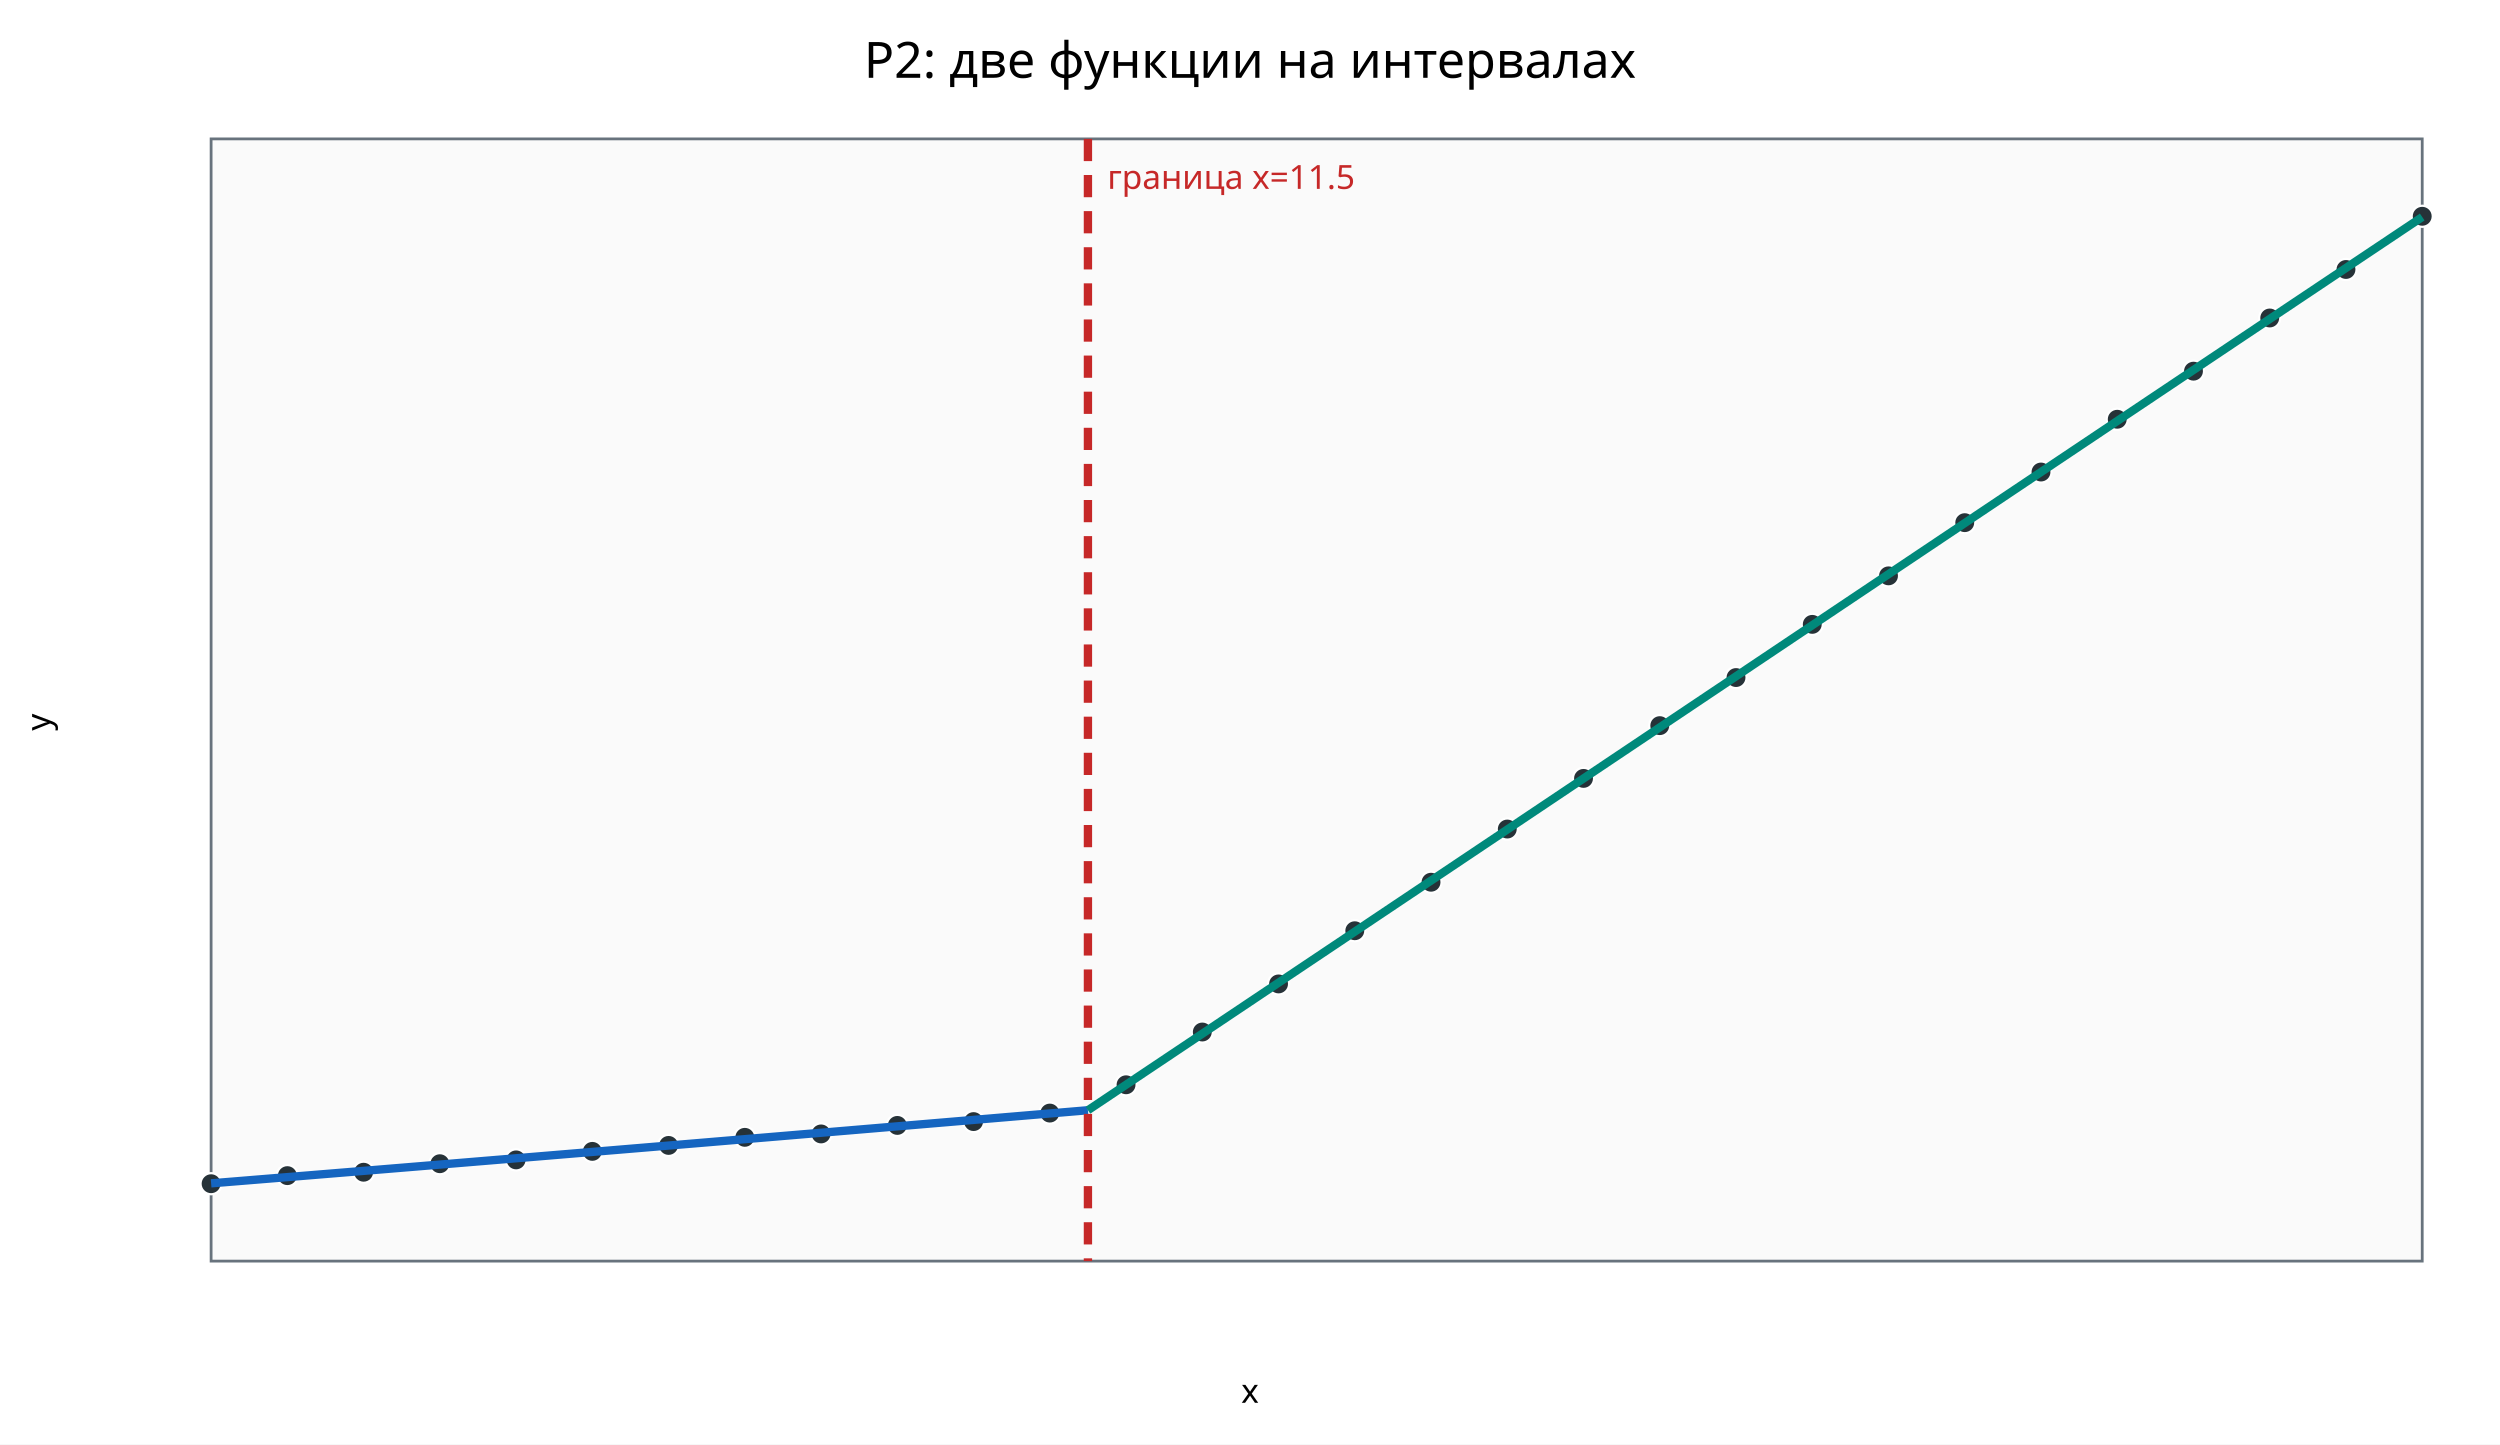
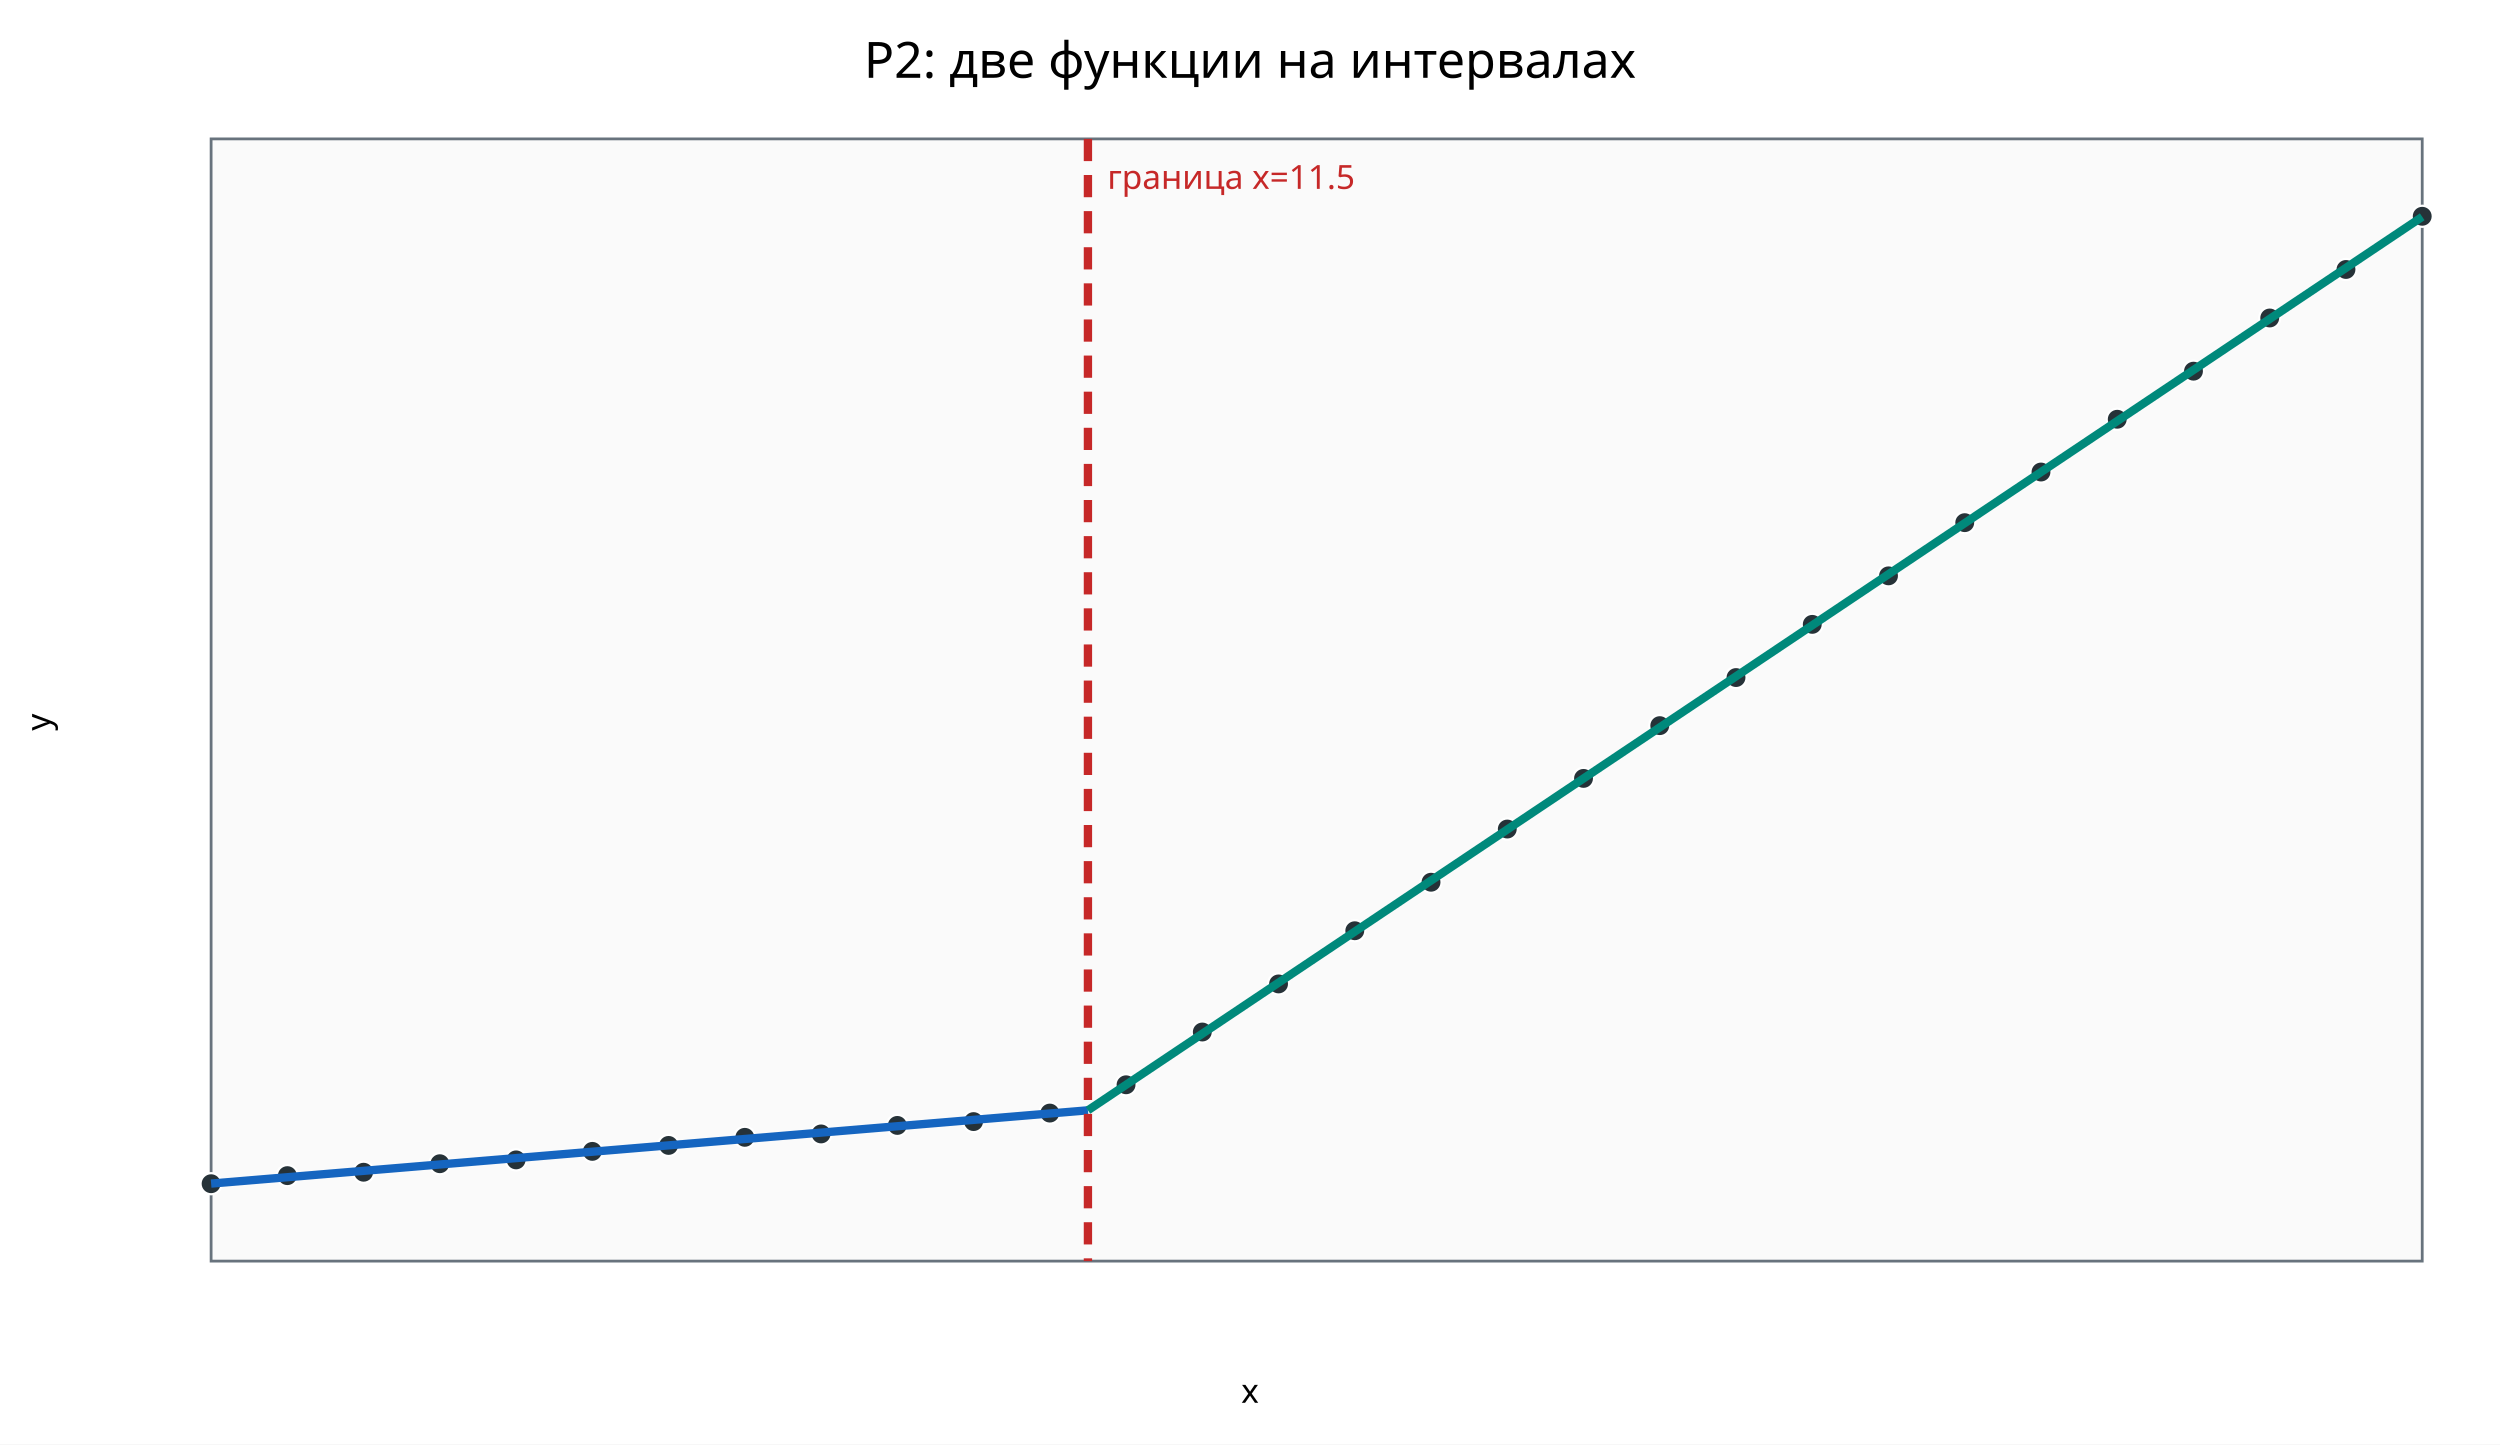
<svg xmlns="http://www.w3.org/2000/svg" width="900" height="520" viewBox="0 0 900 520" role="img">
  <rect width="900" height="520" fill="#ffffff" />
  <rect x="76.0" y="50.0" width="796.0" height="404.0" fill="#fafafa" stroke="#68737d" />
  <text x="450.0" y="28" text-anchor="middle" font-family="sans-serif" font-size="18">P2: две функции на интервалах</text>
  <text x="450.0" y="505" text-anchor="middle" font-family="sans-serif">x</text>
  <text x="18" y="260.0" transform="rotate(-90 18 260.0)" text-anchor="middle" font-family="sans-serif">y</text>
  <circle data-role="observation" cx="76" cy="426.138" r="3.8" fill="#263238" stroke="#ffffff" stroke-width="0.8" />
  <circle data-role="observation" cx="103.448" cy="423.227" r="3.8" fill="#263238" stroke="#ffffff" stroke-width="0.8" />
  <circle data-role="observation" cx="130.897" cy="422.002" r="3.8" fill="#263238" stroke="#ffffff" stroke-width="0.8" />
  <circle data-role="observation" cx="158.345" cy="418.938" r="3.8" fill="#263238" stroke="#ffffff" stroke-width="0.8" />
  <circle data-role="observation" cx="185.793" cy="417.559" r="3.8" fill="#263238" stroke="#ffffff" stroke-width="0.8" />
  <circle data-role="observation" cx="213.241" cy="414.495" r="3.8" fill="#263238" stroke="#ffffff" stroke-width="0.8" />
  <circle data-role="observation" cx="240.69" cy="412.351" r="3.8" fill="#263238" stroke="#ffffff" stroke-width="0.8" />
  <circle data-role="observation" cx="268.138" cy="409.44" r="3.8" fill="#263238" stroke="#ffffff" stroke-width="0.8" />
  <circle data-role="observation" cx="295.586" cy="408.215" r="3.8" fill="#263238" stroke="#ffffff" stroke-width="0.8" />
  <circle data-role="observation" cx="323.034" cy="405.151" r="3.8" fill="#263238" stroke="#ffffff" stroke-width="0.8" />
  <circle data-role="observation" cx="350.483" cy="403.772" r="3.8" fill="#263238" stroke="#ffffff" stroke-width="0.8" />
  <circle data-role="observation" cx="377.931" cy="400.709" r="3.8" fill="#263238" stroke="#ffffff" stroke-width="0.8" />
  <circle data-role="observation" cx="405.379" cy="390.521" r="3.8" fill="#263238" stroke="#ffffff" stroke-width="0.8" />
  <circle data-role="observation" cx="432.828" cy="371.526" r="3.8" fill="#263238" stroke="#ffffff" stroke-width="0.8" />
  <circle data-role="observation" cx="460.276" cy="354.216" r="3.8" fill="#263238" stroke="#ffffff" stroke-width="0.8" />
  <circle data-role="observation" cx="487.724" cy="335.067" r="3.8" fill="#263238" stroke="#ffffff" stroke-width="0.8" />
  <circle data-role="observation" cx="515.172" cy="317.603" r="3.8" fill="#263238" stroke="#ffffff" stroke-width="0.8" />
  <circle data-role="observation" cx="542.621" cy="298.455" r="3.8" fill="#263238" stroke="#ffffff" stroke-width="0.8" />
  <circle data-role="observation" cx="570.069" cy="280.225" r="3.8" fill="#263238" stroke="#ffffff" stroke-width="0.8" />
  <circle data-role="observation" cx="597.517" cy="261.23" r="3.8" fill="#263238" stroke="#ffffff" stroke-width="0.8" />
  <circle data-role="observation" cx="624.966" cy="243.919" r="3.8" fill="#263238" stroke="#ffffff" stroke-width="0.8" />
  <circle data-role="observation" cx="652.414" cy="224.771" r="3.8" fill="#263238" stroke="#ffffff" stroke-width="0.8" />
  <circle data-role="observation" cx="679.862" cy="207.307" r="3.8" fill="#263238" stroke="#ffffff" stroke-width="0.8" />
  <circle data-role="observation" cx="707.31" cy="188.158" r="3.8" fill="#263238" stroke="#ffffff" stroke-width="0.8" />
  <circle data-role="observation" cx="734.759" cy="169.929" r="3.8" fill="#263238" stroke="#ffffff" stroke-width="0.8" />
  <circle data-role="observation" cx="762.207" cy="150.933" r="3.8" fill="#263238" stroke="#ffffff" stroke-width="0.8" />
  <circle data-role="observation" cx="789.655" cy="133.623" r="3.8" fill="#263238" stroke="#ffffff" stroke-width="0.8" />
  <circle data-role="observation" cx="817.103" cy="114.474" r="3.8" fill="#263238" stroke="#ffffff" stroke-width="0.8" />
  <circle data-role="observation" cx="844.552" cy="97.011" r="3.8" fill="#263238" stroke="#ffffff" stroke-width="0.8" />
  <circle data-role="observation" cx="872" cy="77.862" r="3.8" fill="#263238" stroke="#ffffff" stroke-width="0.8" />
-   <polyline data-role="approximation" data-segment="left" points="76,426 77.321,425.893 78.641,425.785 79.962,425.678 81.283,425.57 82.604,425.463 83.924,425.355 85.245,425.248 86.566,425.14 87.887,425.033 89.207,424.925 90.528,424.817 91.849,424.709 93.169,424.602 94.49,424.494 95.811,424.386 97.132,424.278 98.453,424.17 99.773,424.062 101.094,423.954 102.415,423.847 103.735,423.739 105.056,423.63 106.377,423.522 107.698,423.414 109.018,423.306 110.339,423.198 111.66,423.09 112.981,422.982 114.301,422.873 115.622,422.765 116.943,422.657 118.263,422.549 119.584,422.44 120.905,422.332 122.226,422.224 123.546,422.115 124.867,422.007 126.188,421.898 127.509,421.79 128.829,421.681 130.15,421.572 131.471,421.464 132.792,421.355 134.112,421.247 135.433,421.138 136.754,421.029 138.074,420.921 139.395,420.812 140.716,420.703 142.037,420.594 143.357,420.485 144.678,420.377 145.999,420.268 147.32,420.159 148.64,420.05 149.961,419.941 151.282,419.832 152.602,419.723 153.923,419.614 155.244,419.505 156.565,419.396 157.885,419.286 159.206,419.177 160.527,419.068 161.848,418.959 163.168,418.85 164.489,418.74 165.81,418.631 167.131,418.522 168.451,418.413 169.772,418.303 171.093,418.194 172.413,418.084 173.734,417.975 175.055,417.865 176.376,417.756 177.696,417.647 179.017,417.537 180.338,417.428 181.659,417.318 182.979,417.208 184.3,417.099 185.621,416.989 186.942,416.88 188.262,416.77 189.583,416.66 190.904,416.55 192.225,416.441 193.545,416.331 194.866,416.221 196.187,416.111 197.507,416.002 198.828,415.892 200.149,415.782 201.47,415.672 202.79,415.562 204.111,415.452 205.432,415.342 206.753,415.232 208.073,415.122 209.394,415.012 210.715,414.902 212.036,414.792 213.356,414.682 214.677,414.572 215.998,414.462 217.318,414.352 218.639,414.241 219.96,414.131 221.281,414.021 222.601,413.911 223.922,413.801 225.243,413.69 226.564,413.58 227.884,413.47 229.205,413.36 230.526,413.249 231.846,413.139 233.167,413.028 234.488,412.918 235.809,412.808 237.129,412.697 238.45,412.587 239.771,412.476 241.092,412.366 242.412,412.255 243.733,412.145 245.054,412.034 246.375,411.924 247.695,411.813 249.016,411.703 250.337,411.592 251.657,411.481 252.978,411.371 254.299,411.26 255.62,411.149 256.94,411.039 258.261,410.928 259.582,410.817 260.903,410.707 262.223,410.596 263.544,410.485 264.865,410.374 266.185,410.263 267.506,410.153 268.827,410.042 270.148,409.931 271.469,409.82 272.789,409.709 274.11,409.598 275.431,409.487 276.751,409.377 278.072,409.265 279.393,409.155 280.714,409.044 282.034,408.933 283.355,408.822 284.676,408.711 285.997,408.6 287.317,408.489 288.638,408.377 289.959,408.266 291.279,408.155 292.6,408.044 293.921,407.933 295.242,407.822 296.562,407.711 297.883,407.6 299.204,407.489 300.525,407.377 301.845,407.266 303.166,407.155 304.487,407.044 305.808,406.933 307.128,406.821 308.449,406.71 309.77,406.599 311.091,406.488 312.411,406.376 313.732,406.265 315.053,406.154 316.373,406.042 317.694,405.931 319.015,405.82 320.336,405.708 321.656,405.597 322.977,405.486 324.298,405.374 325.618,405.263 326.939,405.151 328.26,405.04 329.581,404.929 330.901,404.817 332.222,404.706 333.543,404.594 334.864,404.483 336.184,404.371 337.505,404.26 338.826,404.148 340.147,404.037 341.467,403.925 342.788,403.814 344.109,403.702 345.43,403.591 346.75,403.479 348.071,403.368 349.392,403.256 350.712,403.144 352.033,403.033 353.354,402.921 354.675,402.81 355.995,402.698 357.316,402.587 358.637,402.475 359.958,402.363 361.278,402.252 362.599,402.14 363.92,402.028 365.24,401.917 366.561,401.805 367.882,401.693 369.203,401.582 370.523,401.47 371.844,401.358 373.165,401.247 374.486,401.135 375.806,401.023 377.127,400.911 378.448,400.8 379.769,400.688 381.089,400.576 382.41,400.464 383.731,400.353 385.051,400.241 386.372,400.129 387.693,400.017 389.014,399.906 390.334,399.794 391.655,399.682" fill="none" stroke="#1565c0" stroke-width="3" />
-   <polyline data-role="approximation" data-segment="right" points="391.655,399.682 393.665,398.338 395.675,396.994 397.685,395.65 399.694,394.306 401.704,392.962 403.714,391.617 405.724,390.273 407.734,388.928 409.743,387.584 411.753,386.24 413.763,384.895 415.773,383.551 417.783,382.206 419.793,380.862 421.802,379.517 423.812,378.172 425.822,376.828 427.832,375.483 429.842,374.138 431.851,372.793 433.861,371.449 435.871,370.104 437.881,368.759 439.891,367.414 441.9,366.069 443.91,364.724 445.92,363.379 447.93,362.034 449.94,360.688 451.95,359.343 453.959,357.998 455.969,356.653 457.979,355.308 459.989,353.962 461.999,352.617 464.008,351.272 466.018,349.926 468.028,348.581 470.038,347.236 472.048,345.89 474.057,344.545 476.067,343.199 478.077,341.854 480.087,340.508 482.097,339.163 484.106,337.817 486.116,336.471 488.126,335.126 490.136,333.78 492.146,332.434 494.156,331.089 496.165,329.743 498.175,328.397 500.185,327.051 502.195,325.705 504.205,324.359 506.214,323.014 508.224,321.668 510.234,320.322 512.244,318.976 514.254,317.63 516.264,316.284 518.273,314.938 520.283,313.592 522.293,312.246 524.303,310.9 526.312,309.554 528.322,308.208 530.332,306.862 532.342,305.515 534.352,304.169 536.362,302.823 538.371,301.477 540.381,300.131 542.391,298.785 544.401,297.439 546.411,296.092 548.42,294.746 550.43,293.4 552.44,292.054 554.45,290.707 556.46,289.361 558.47,288.015 560.479,286.668 562.489,285.322 564.499,283.976 566.509,282.63 568.519,281.283 570.528,279.937 572.538,278.591 574.548,277.244 576.558,275.898 578.568,274.551 580.577,273.205 582.587,271.859 584.597,270.512 586.607,269.166 588.617,267.82 590.626,266.473 592.636,265.127 594.646,263.78 596.656,262.434 598.666,261.087 600.676,259.741 602.685,258.395 604.695,257.048 606.705,255.702 608.715,254.356 610.725,253.009 612.734,251.663 614.744,250.316 616.754,248.97 618.764,247.623 620.774,246.277 622.783,244.93 624.793,243.584 626.803,242.238 628.813,240.891 630.823,239.545 632.832,238.198 634.842,236.852 636.852,235.506 638.862,234.159 640.872,232.813 642.881,231.467 644.891,230.12 646.901,228.774 648.911,227.428 650.921,226.081 652.931,224.735 654.94,223.388 656.95,222.042 658.96,220.696 660.97,219.35 662.98,218.003 664.99,216.657 666.999,215.311 669.009,213.964 671.019,212.618 673.029,211.272 675.038,209.926 677.048,208.579 679.058,207.233 681.068,205.887 683.078,204.541 685.088,203.195 687.097,201.849 689.107,200.503 691.117,199.156 693.127,197.81 695.137,196.464 697.146,195.118 699.156,193.772 701.166,192.426 703.176,191.08 705.186,189.734 707.196,188.388 709.205,187.042 711.215,185.696 713.225,184.351 715.235,183.005 717.245,181.659 719.254,180.313 721.264,178.967 723.274,177.621 725.284,176.275 727.294,174.93 729.303,173.584 731.313,172.238 733.323,170.893 735.333,169.547 737.343,168.201 739.352,166.856 741.362,165.51 743.372,164.165 745.382,162.819 747.392,161.474 749.402,160.128 751.411,158.783 753.421,157.437 755.431,156.092 757.441,154.746 759.451,153.401 761.46,152.056 763.47,150.711 765.48,149.365 767.49,148.02 769.5,146.675 771.51,145.33 773.519,143.985 775.529,142.64 777.539,141.295 779.549,139.95 781.558,138.605 783.568,137.26 785.578,135.915 787.588,134.57 789.598,133.225 791.608,131.88 793.617,130.536 795.627,129.191 797.637,127.846 799.647,126.501 801.657,125.157 803.666,123.812 805.676,122.468 807.686,121.123 809.696,119.779 811.706,118.434 813.716,117.09 815.725,115.746 817.735,114.401 819.745,113.057 821.755,111.713 823.764,110.369 825.774,109.025 827.784,107.68 829.794,106.337 831.804,104.993 833.814,103.649 835.823,102.305 837.833,100.961 839.843,99.617 841.853,98.273 843.863,96.93 845.872,95.586 847.882,94.242 849.892,92.899 851.902,91.555 853.912,90.212 855.922,88.868 857.931,87.525 859.941,86.181 861.951,84.838 863.961,83.495 865.971,82.152 867.98,80.809 869.99,79.466 872,78.123" fill="none" stroke="#00897b" stroke-width="3" />
+   <polyline data-role="approximation" data-segment="left" points="76,426.092 77.321,425.982 78.641,425.871 79.962,425.761 81.283,425.651 82.604,425.54 83.924,425.43 85.245,425.319 86.566,425.209 87.887,425.099 89.207,424.988 90.528,424.878 91.849,424.767 93.169,424.657 94.49,424.547 95.811,424.436 97.132,424.326 98.453,424.216 99.773,424.105 101.094,423.995 102.415,423.885 103.735,423.774 105.056,423.664 106.377,423.553 107.698,423.443 109.018,423.333 110.339,423.222 111.66,423.112 112.981,423.002 114.301,422.891 115.622,422.781 116.943,422.67 118.263,422.56 119.584,422.45 120.905,422.339 122.226,422.229 123.546,422.118 124.867,422.008 126.188,421.898 127.509,421.787 128.829,421.677 130.15,421.567 131.471,421.456 132.792,421.346 134.112,421.236 135.433,421.125 136.754,421.015 138.074,420.904 139.395,420.794 140.716,420.684 142.037,420.573 143.357,420.463 144.678,420.353 145.999,420.242 147.32,420.132 148.64,420.021 149.961,419.911 151.282,419.801 152.602,419.69 153.923,419.58 155.244,419.47 156.565,419.359 157.885,419.249 159.206,419.139 160.527,419.028 161.848,418.918 163.168,418.807 164.489,418.697 165.81,418.587 167.131,418.476 168.451,418.366 169.772,418.255 171.093,418.145 172.413,418.035 173.734,417.924 175.055,417.814 176.376,417.704 177.696,417.593 179.017,417.483 180.338,417.373 181.659,417.262 182.979,417.152 184.3,417.041 185.621,416.931 186.942,416.821 188.262,416.71 189.583,416.6 190.904,416.49 192.225,416.379 193.545,416.269 194.866,416.158 196.187,416.048 197.507,415.938 198.828,415.827 200.149,415.717 201.47,415.606 202.79,415.496 204.111,415.386 205.432,415.275 206.753,415.165 208.073,415.055 209.394,414.944 210.715,414.834 212.036,414.724 213.356,414.613 214.677,414.503 215.998,414.392 217.318,414.282 218.639,414.172 219.96,414.061 221.281,413.951 222.601,413.841 223.922,413.73 225.243,413.62 226.564,413.509 227.884,413.399 229.205,413.289 230.526,413.178 231.846,413.068 233.167,412.958 234.488,412.847 235.809,412.737 237.129,412.626 238.45,412.516 239.771,412.406 241.092,412.295 242.412,412.185 243.733,412.075 245.054,411.964 246.375,411.854 247.695,411.743 249.016,411.633 250.337,411.523 251.657,411.412 252.978,411.302 254.299,411.192 255.62,411.081 256.94,410.971 258.261,410.861 259.582,410.75 260.903,410.64 262.223,410.529 263.544,410.419 264.865,410.309 266.185,410.198 267.506,410.088 268.827,409.978 270.148,409.867 271.469,409.757 272.789,409.646 274.11,409.536 275.431,409.426 276.751,409.315 278.072,409.205 279.393,409.094 280.714,408.984 282.034,408.874 283.355,408.763 284.676,408.653 285.997,408.543 287.317,408.432 288.638,408.322 289.959,408.212 291.279,408.101 292.6,407.991 293.921,407.88 295.242,407.77 296.562,407.66 297.883,407.549 299.204,407.439 300.525,407.329 301.845,407.218 303.166,407.108 304.487,406.997 305.808,406.887 307.128,406.777 308.449,406.666 309.77,406.556 311.091,406.445 312.411,406.335 313.732,406.225 315.053,406.114 316.373,406.004 317.694,405.894 319.015,405.783 320.336,405.673 321.656,405.563 322.977,405.452 324.298,405.342 325.618,405.231 326.939,405.121 328.26,405.011 329.581,404.9 330.901,404.79 332.222,404.68 333.543,404.569 334.864,404.459 336.184,404.349 337.505,404.238 338.826,404.128 340.147,404.017 341.467,403.907 342.788,403.797 344.109,403.686 345.43,403.576 346.75,403.466 348.071,403.355 349.392,403.245 350.712,403.134 352.033,403.024 353.354,402.914 354.675,402.803 355.995,402.693 357.316,402.582 358.637,402.472 359.958,402.362 361.278,402.251 362.599,402.141 363.92,402.031 365.24,401.92 366.561,401.81 367.882,401.7 369.203,401.589 370.523,401.479 371.844,401.368 373.165,401.258 374.486,401.148 375.806,401.037 377.127,400.927 378.448,400.817 379.769,400.706 381.089,400.596 382.41,400.485 383.731,400.375 385.051,400.265 386.372,400.154 387.693,400.044 389.014,399.933 390.334,399.823 391.655,399.713" fill="none" stroke="#1565c0" stroke-width="3" />
+   <polyline data-role="approximation" data-segment="right" points="391.655,399.713 393.665,398.367 395.675,397.021 397.685,395.675 399.694,394.329 401.704,392.983 403.714,391.637 405.724,390.292 407.734,388.946 409.743,387.6 411.753,386.254 413.763,384.908 415.773,383.562 417.783,382.216 419.793,380.87 421.802,379.524 423.812,378.179 425.822,376.833 427.832,375.487 429.842,374.141 431.851,372.795 433.861,371.449 435.871,370.103 437.881,368.757 439.891,367.411 441.9,366.066 443.91,364.72 445.92,363.374 447.93,362.028 449.94,360.682 451.95,359.336 453.959,357.99 455.969,356.644 457.979,355.298 459.989,353.953 461.999,352.607 464.008,351.261 466.018,349.915 468.028,348.569 470.038,347.223 472.048,345.877 474.057,344.531 476.067,343.185 478.077,341.84 480.087,340.494 482.097,339.148 484.106,337.802 486.116,336.456 488.126,335.11 490.136,333.764 492.146,332.418 494.156,331.073 496.165,329.727 498.175,328.381 500.185,327.035 502.195,325.689 504.205,324.343 506.214,322.997 508.224,321.651 510.234,320.305 512.244,318.96 514.254,317.614 516.264,316.268 518.273,314.922 520.283,313.576 522.293,312.23 524.303,310.884 526.312,309.538 528.322,308.192 530.332,306.847 532.342,305.501 534.352,304.155 536.362,302.809 538.371,301.463 540.381,300.117 542.391,298.771 544.401,297.425 546.411,296.079 548.42,294.734 550.43,293.388 552.44,292.042 554.45,290.696 556.46,289.35 558.47,288.004 560.479,286.658 562.489,285.312 564.499,283.966 566.509,282.621 568.519,281.275 570.528,279.929 572.538,278.583 574.548,277.237 576.558,275.891 578.568,274.545 580.577,273.199 582.587,271.854 584.597,270.508 586.607,269.162 588.617,267.816 590.626,266.47 592.636,265.124 594.646,263.778 596.656,262.432 598.666,261.087 600.676,259.741 602.685,258.395 604.695,257.049 606.705,255.703 608.715,254.357 610.725,253.011 612.734,251.665 614.744,250.319 616.754,248.974 618.764,247.628 620.774,246.282 622.783,244.936 624.793,243.59 626.803,242.244 628.813,240.898 630.823,239.552 632.832,238.206 634.842,236.861 636.852,235.515 638.862,234.169 640.872,232.823 642.881,231.477 644.891,230.131 646.901,228.785 648.911,227.439 650.921,226.093 652.931,224.748 654.94,223.402 656.95,222.056 658.96,220.71 660.97,219.364 662.98,218.018 664.99,216.672 666.999,215.326 669.009,213.98 671.019,212.635 673.029,211.289 675.038,209.943 677.048,208.597 679.058,207.251 681.068,205.905 683.078,204.559 685.088,203.213 687.097,201.868 689.107,200.522 691.117,199.176 693.127,197.83 695.137,196.484 697.146,195.138 699.156,193.792 701.166,192.446 703.176,191.1 705.186,189.755 707.196,188.409 709.205,187.063 711.215,185.717 713.225,184.371 715.235,183.025 717.245,181.679 719.254,180.333 721.264,178.987 723.274,177.642 725.284,176.296 727.294,174.95 729.303,173.604 731.313,172.258 733.323,170.912 735.333,169.566 737.343,168.22 739.352,166.874 741.362,165.529 743.372,164.183 745.382,162.837 747.392,161.491 749.402,160.145 751.411,158.799 753.421,157.453 755.431,156.107 757.441,154.761 759.451,153.416 761.46,152.07 763.47,150.724 765.48,149.378 767.49,148.032 769.5,146.686 771.51,145.34 773.519,143.994 775.529,142.648 777.539,141.303 779.549,139.957 781.558,138.611 783.568,137.265 785.578,135.919 787.588,134.573 789.598,133.227 791.608,131.881 793.617,130.536 795.627,129.19 797.637,127.844 799.647,126.498 801.657,125.152 803.666,123.806 805.676,122.46 807.686,121.114 809.696,119.768 811.706,118.422 813.716,117.077 815.725,115.731 817.735,114.385 819.745,113.039 821.755,111.693 823.764,110.347 825.774,109.001 827.784,107.655 829.794,106.309 831.804,104.964 833.814,103.618 835.823,102.272 837.833,100.926 839.843,99.58 841.853,98.234 843.863,96.888 845.872,95.542 847.882,94.197 849.892,92.851 851.902,91.505 853.912,90.159 855.922,88.813 857.931,87.467 859.941,86.121 861.951,84.775 863.961,83.429 865.971,82.084 867.98,80.738 869.99,79.392 872,78.046" fill="none" stroke="#00897b" stroke-width="3" />
  <line data-role="interval-boundary" x1="391.655" x2="391.655" y1="50.0" y2="454.0" stroke="#c62828" stroke-width="3" stroke-dasharray="8 5" />
  <text x="398.655" y="68.0" fill="#c62828" font-family="sans-serif">граница x=11.5</text>
</svg>
